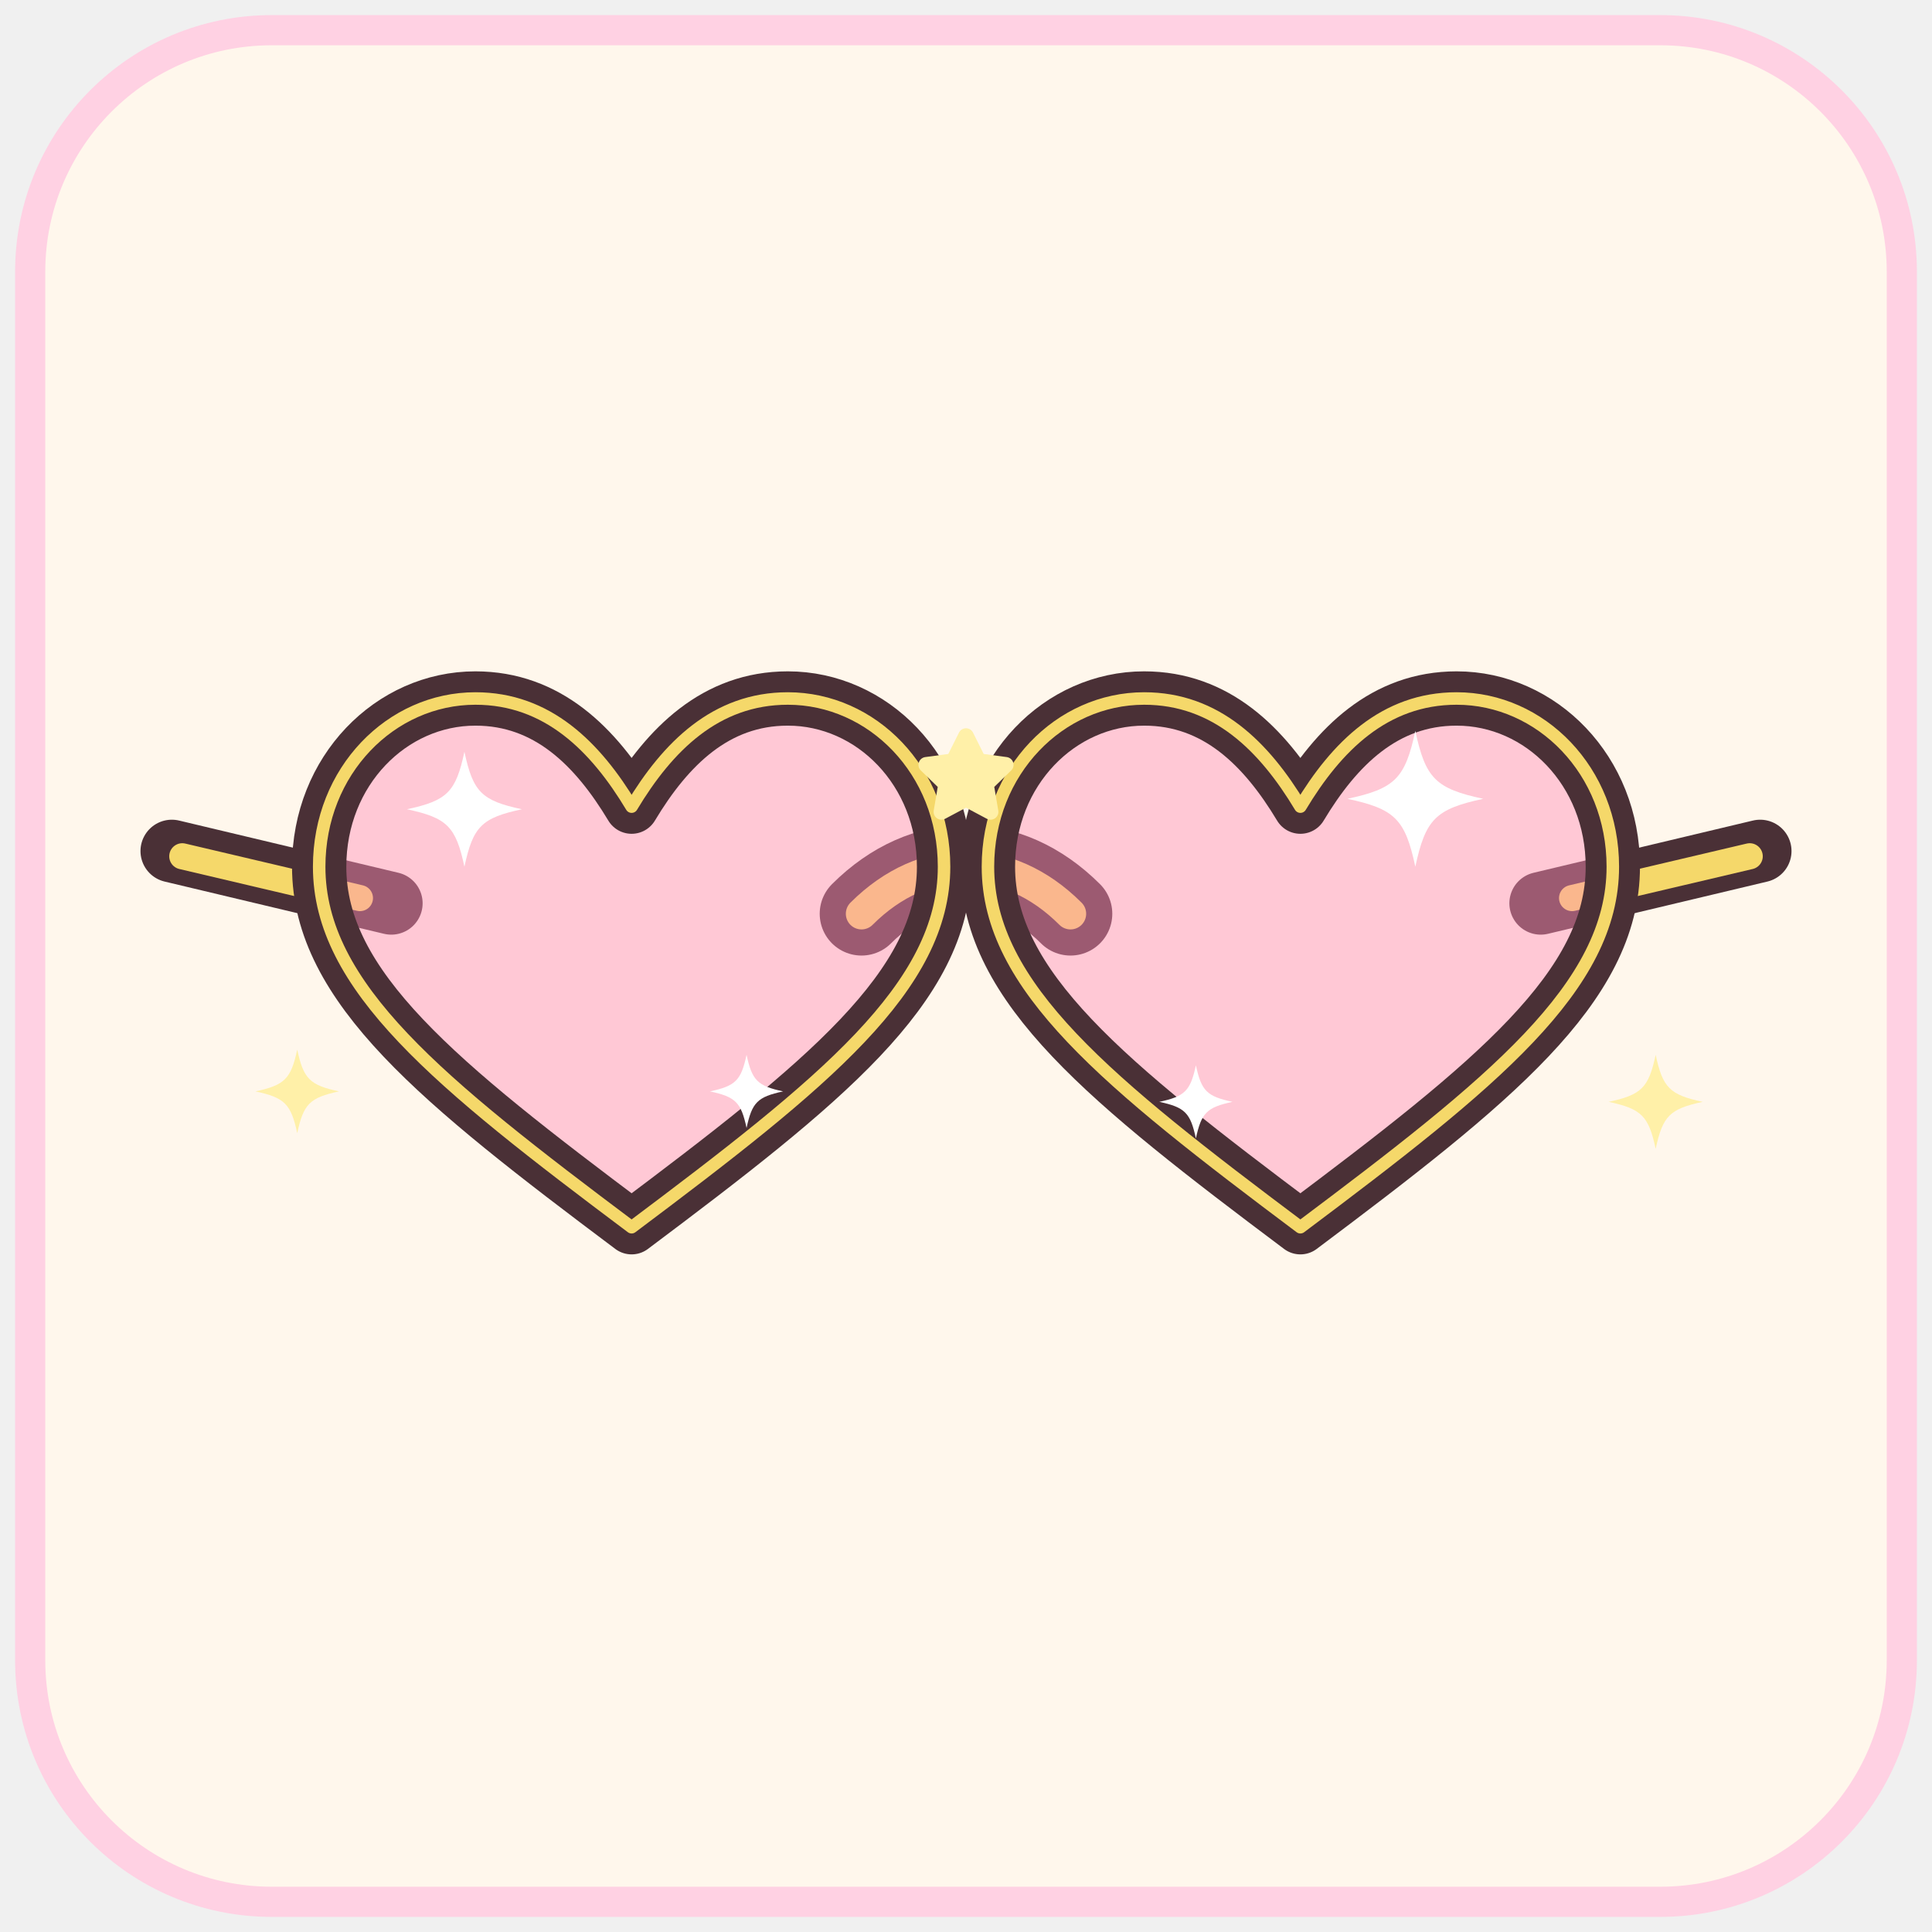
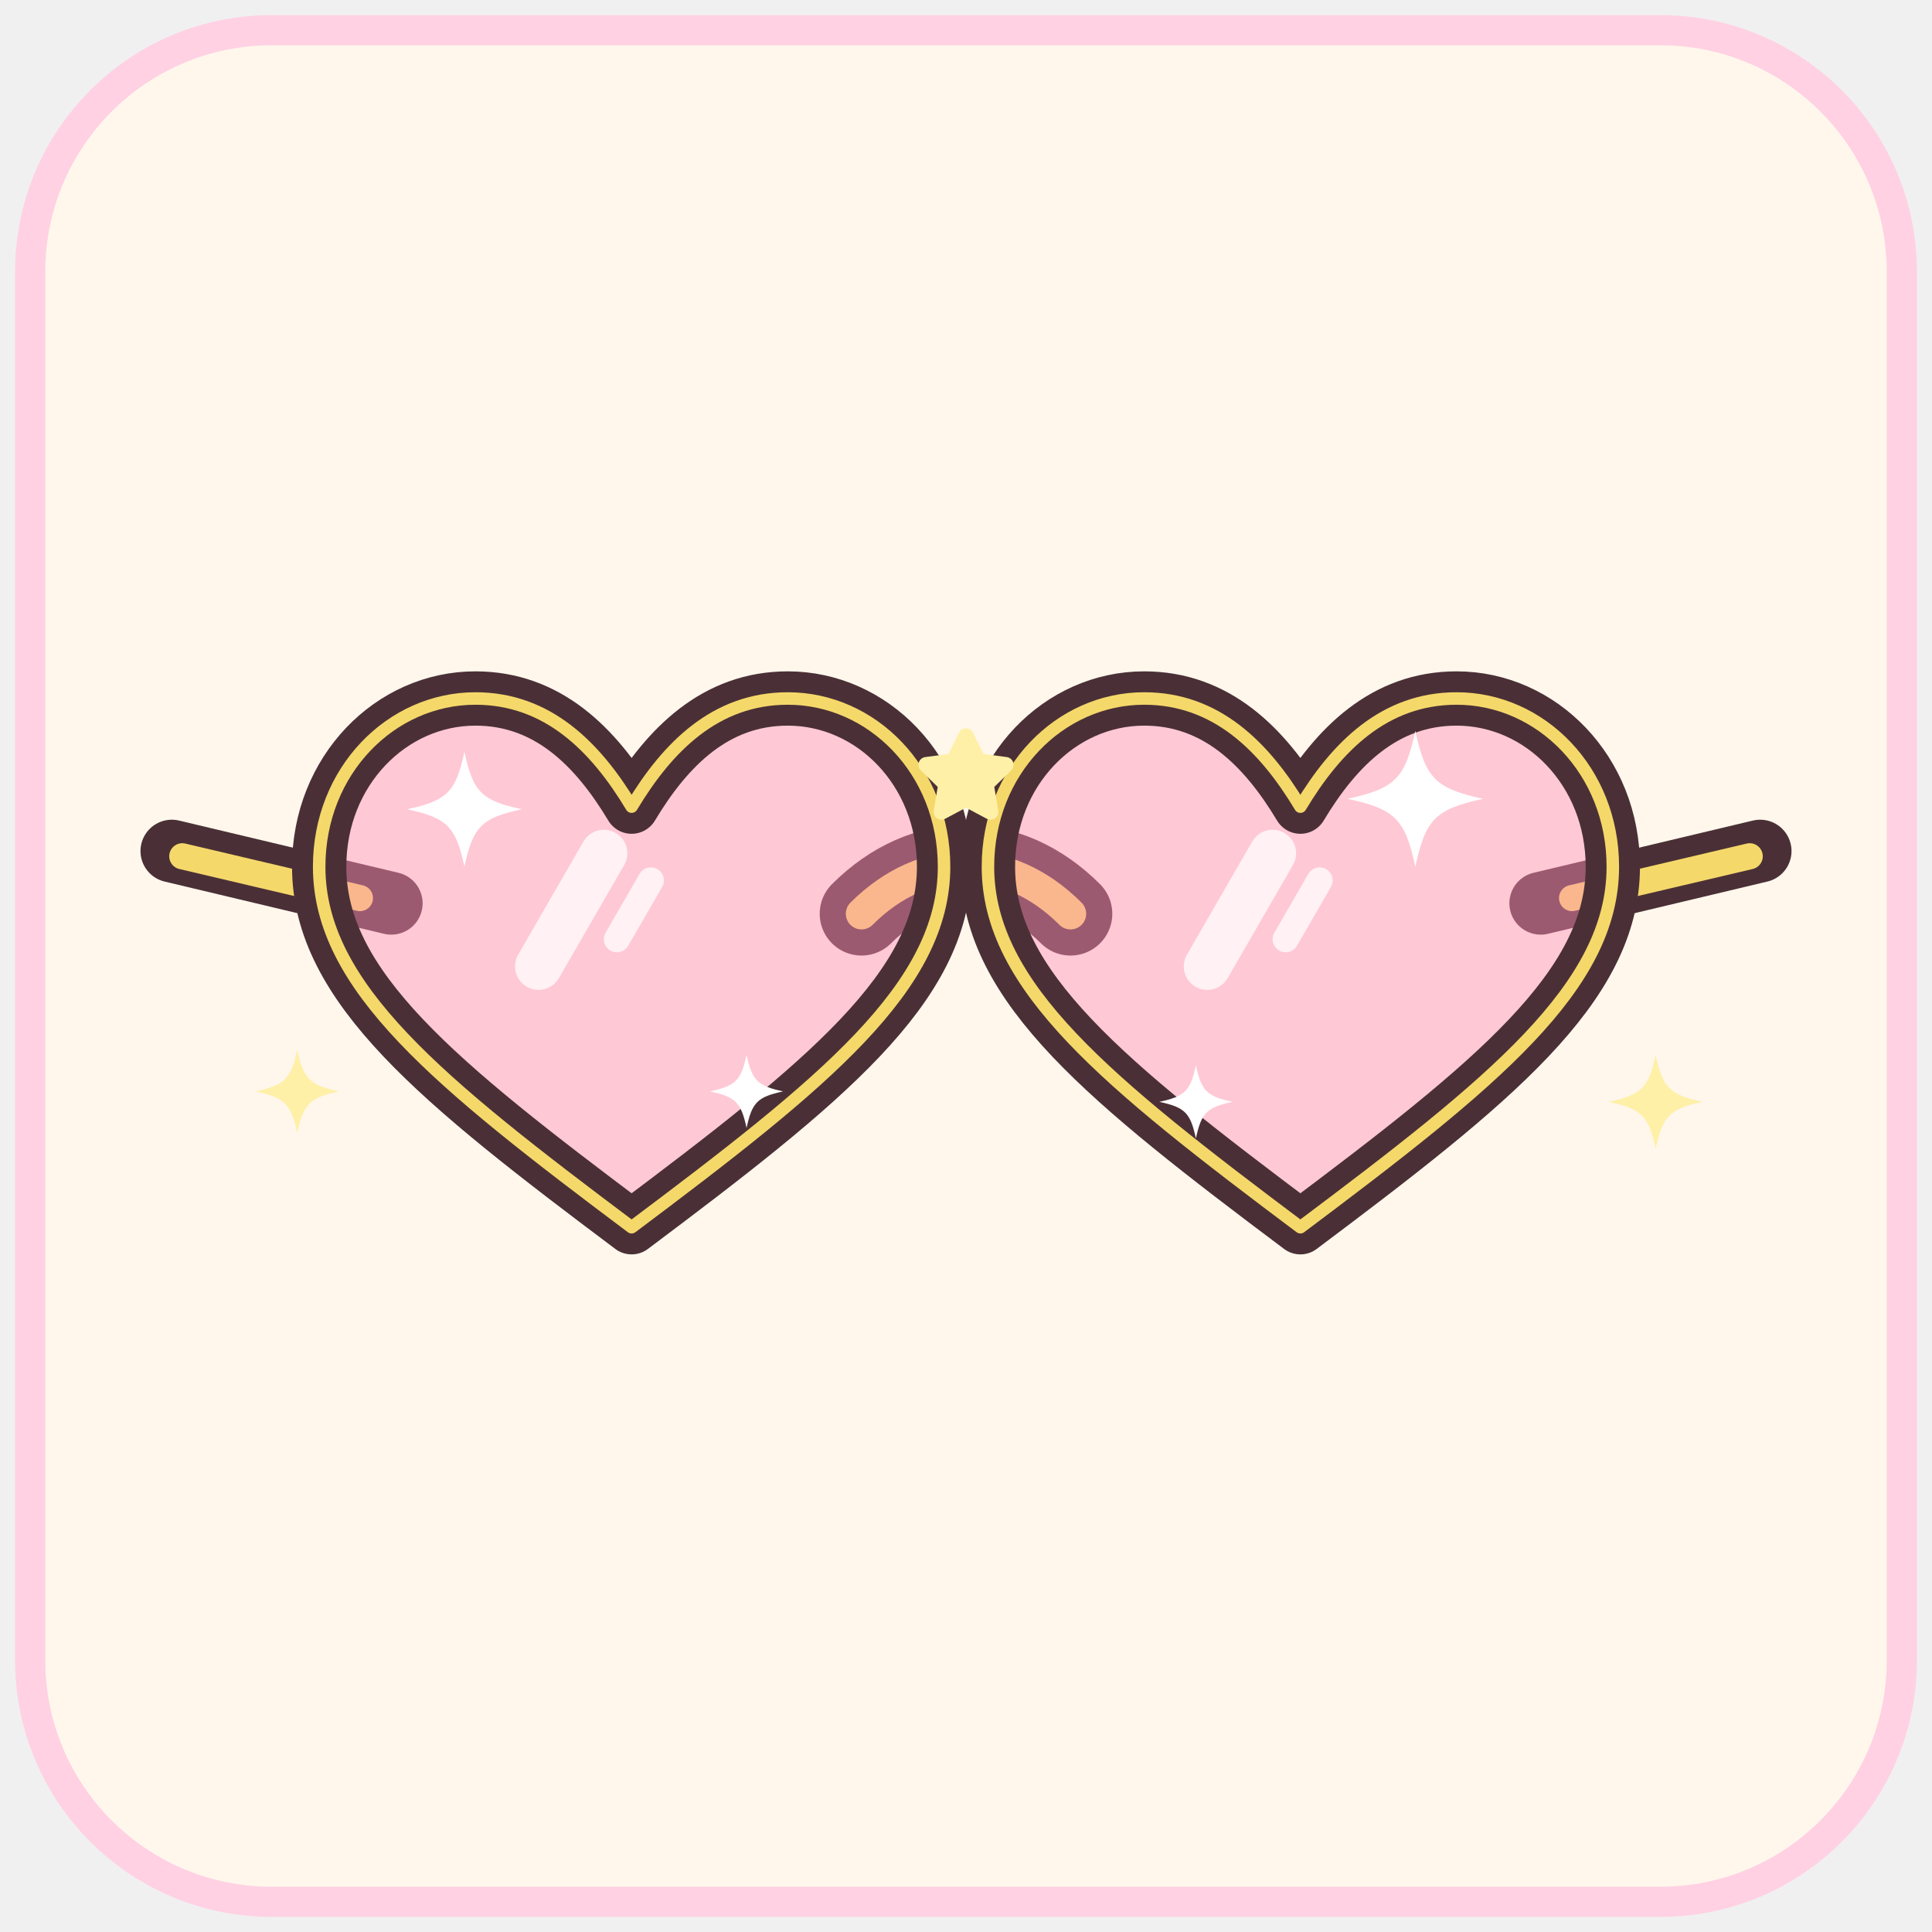
<svg xmlns="http://www.w3.org/2000/svg" viewBox="0 0 256 256" width="256" height="256">
  <rect x="4" y="4" width="248" height="248" rx="32" fill="#FFF7EC" stroke="#FFD1E3" stroke-width="4" />
  <svg x="20" y="20" width="216" height="216" viewBox="100 70 312 312" preserveAspectRatio="xMidYMid meet" overflow="visible">
    <g stroke-linejoin="round" stroke-linecap="round">
      <path fill="none" stroke="#4A3036" stroke-width="12" d="M146 214 L104 204 M366 214 L408 204" />
      <path fill="none" stroke="#F5D86A" stroke-width="5" d="M140 213 L106 205 M372 213 L406 205" />
      <path fill="none" stroke="#4A3036" stroke-width="16" d="M236 216 C248 204 264 204 276 216" />
      <path fill="none" stroke="#F5D86A" stroke-width="6" d="M236 216 C248 204 264 204 276 216" />
      <g transform="translate(192 230) scale(4.6)">
        <path d="M0 10 C-8 4 -13 0 -13 -5 C-13 -9 -10 -12 -6.5 -12 C-3.5 -12 -1.5 -10 0 -7.5 C1.5 -10 3.5 -12 6.5 -12 C10 -12 13 -9 13 -5 C13 0 8 4 0 10 Z" fill="#FF8FB8" fill-opacity="0.45" />
        <path d="M0 10 C-8 4 -13 0 -13 -5 C-13 -9 -10 -12 -6.5 -12 C-3.5 -12 -1.5 -10 0 -7.5 C1.5 -10 3.5 -12 6.5 -12 C10 -12 13 -9 13 -5 C13 0 8 4 0 10 Z" fill="none" stroke="#4A3036" stroke-width="2.259" />
        <path d="M0 10 C-8 4 -13 0 -13 -5 C-13 -9 -10 -12 -6.5 -12 C-3.5 -12 -1.5 -10 0 -7.5 C1.5 -10 3.5 -12 6.5 -12 C10 -12 13 -9 13 -5 C13 0 8 4 0 10 Z" fill="none" stroke="#F5D86A" stroke-width="0.52" />
      </g>
      <g transform="translate(320 230) scale(4.6)">
        <path d="M0 10 C-8 4 -13 0 -13 -5 C-13 -9 -10 -12 -6.5 -12 C-3.5 -12 -1.5 -10 0 -7.5 C1.5 -10 3.5 -12 6.5 -12 C10 -12 13 -9 13 -5 C13 0 8 4 0 10 Z" fill="#FF8FB8" fill-opacity="0.45" />
        <path d="M0 10 C-8 4 -13 0 -13 -5 C-13 -9 -10 -12 -6.5 -12 C-3.5 -12 -1.5 -10 0 -7.5 C1.5 -10 3.5 -12 6.5 -12 C10 -12 13 -9 13 -5 C13 0 8 4 0 10 Z" fill="none" stroke="#4A3036" stroke-width="2.259" />
        <path d="M0 10 C-8 4 -13 0 -13 -5 C-13 -9 -10 -12 -6.5 -12 C-3.5 -12 -1.5 -10 0 -7.5 C1.5 -10 3.5 -12 6.5 -12 C10 -12 13 -9 13 -5 C13 0 8 4 0 10 Z" fill="none" stroke="#F5D86A" stroke-width="0.52" />
      </g>
      <path transform="translate(160 196) scale(1.1)" fill="#FFFFFF" d="M0 -10 C1.5 -3 3 -1.5 10 0 C3 1.5 1.5 3 0 10 C-1.5 3 -3 1.5 -10 0 C-3 -1.5 -1.5 -3 0 -10 Z" />
      <path transform="translate(342 194) scale(1.3)" fill="#FFFFFF" d="M0 -10 C1.5 -3 3 -1.5 10 0 C3 1.5 1.5 3 0 10 C-1.5 3 -3 1.5 -10 0 C-3 -1.5 -1.5 -3 0 -10 Z" />
      <path transform="translate(214 250) scale(0.7)" fill="#FFFFFF" d="M0 -10 C1.5 -3 3 -1.5 10 0 C3 1.5 1.5 3 0 10 C-1.5 3 -3 1.5 -10 0 C-3 -1.5 -1.5 -3 0 -10 Z" />
      <path transform="translate(300 252) scale(0.7)" fill="#FFFFFF" d="M0 -10 C1.5 -3 3 -1.5 10 0 C3 1.5 1.5 3 0 10 C-1.5 3 -3 1.5 -10 0 C-3 -1.5 -1.5 -3 0 -10 Z" />
      <path transform="translate(128 250) scale(0.8)" fill="#FFF0A8" d="M0 -10 C1.5 -3 3 -1.5 10 0 C3 1.5 1.5 3 0 10 C-1.5 3 -3 1.5 -10 0 C-3 -1.5 -1.5 -3 0 -10 Z" />
      <path transform="translate(388 252) scale(0.9)" fill="#FFF0A8" d="M0 -10 C1.5 -3 3 -1.5 10 0 C3 1.5 1.5 3 0 10 C-1.5 3 -3 1.5 -10 0 C-3 -1.5 -1.5 -3 0 -10 Z" />
+       <g fill="#FFFFFF" fill-opacity="0.75" stroke="none">
+         <rect x="176" y="198" width="9" height="34" rx="4.5" transform="rotate(30 180 215)" />
+         <rect x="190" y="206" width="5" height="18" rx="2.5" transform="rotate(30 192 215)" />
+         <rect x="304" y="198" width="9" height="34" rx="4.5" transform="rotate(30 308 215)" />
+         <rect x="318" y="206" width="5" height="18" rx="2.5" transform="rotate(30 320 215)" />
+       </g>
      <path d="M256.0 182.0 L258.4 186.8 L263.6 187.5 L259.8 191.2 L260.7 196.5 L256.0 194.0 L251.3 196.5 L252.2 191.2 L248.4 187.5 L253.6 186.8 Z" fill="#FFF0A8" stroke="#FFF0A8" stroke-width="3" stroke-linejoin="round" />
    </g>
  </svg>
</svg>
